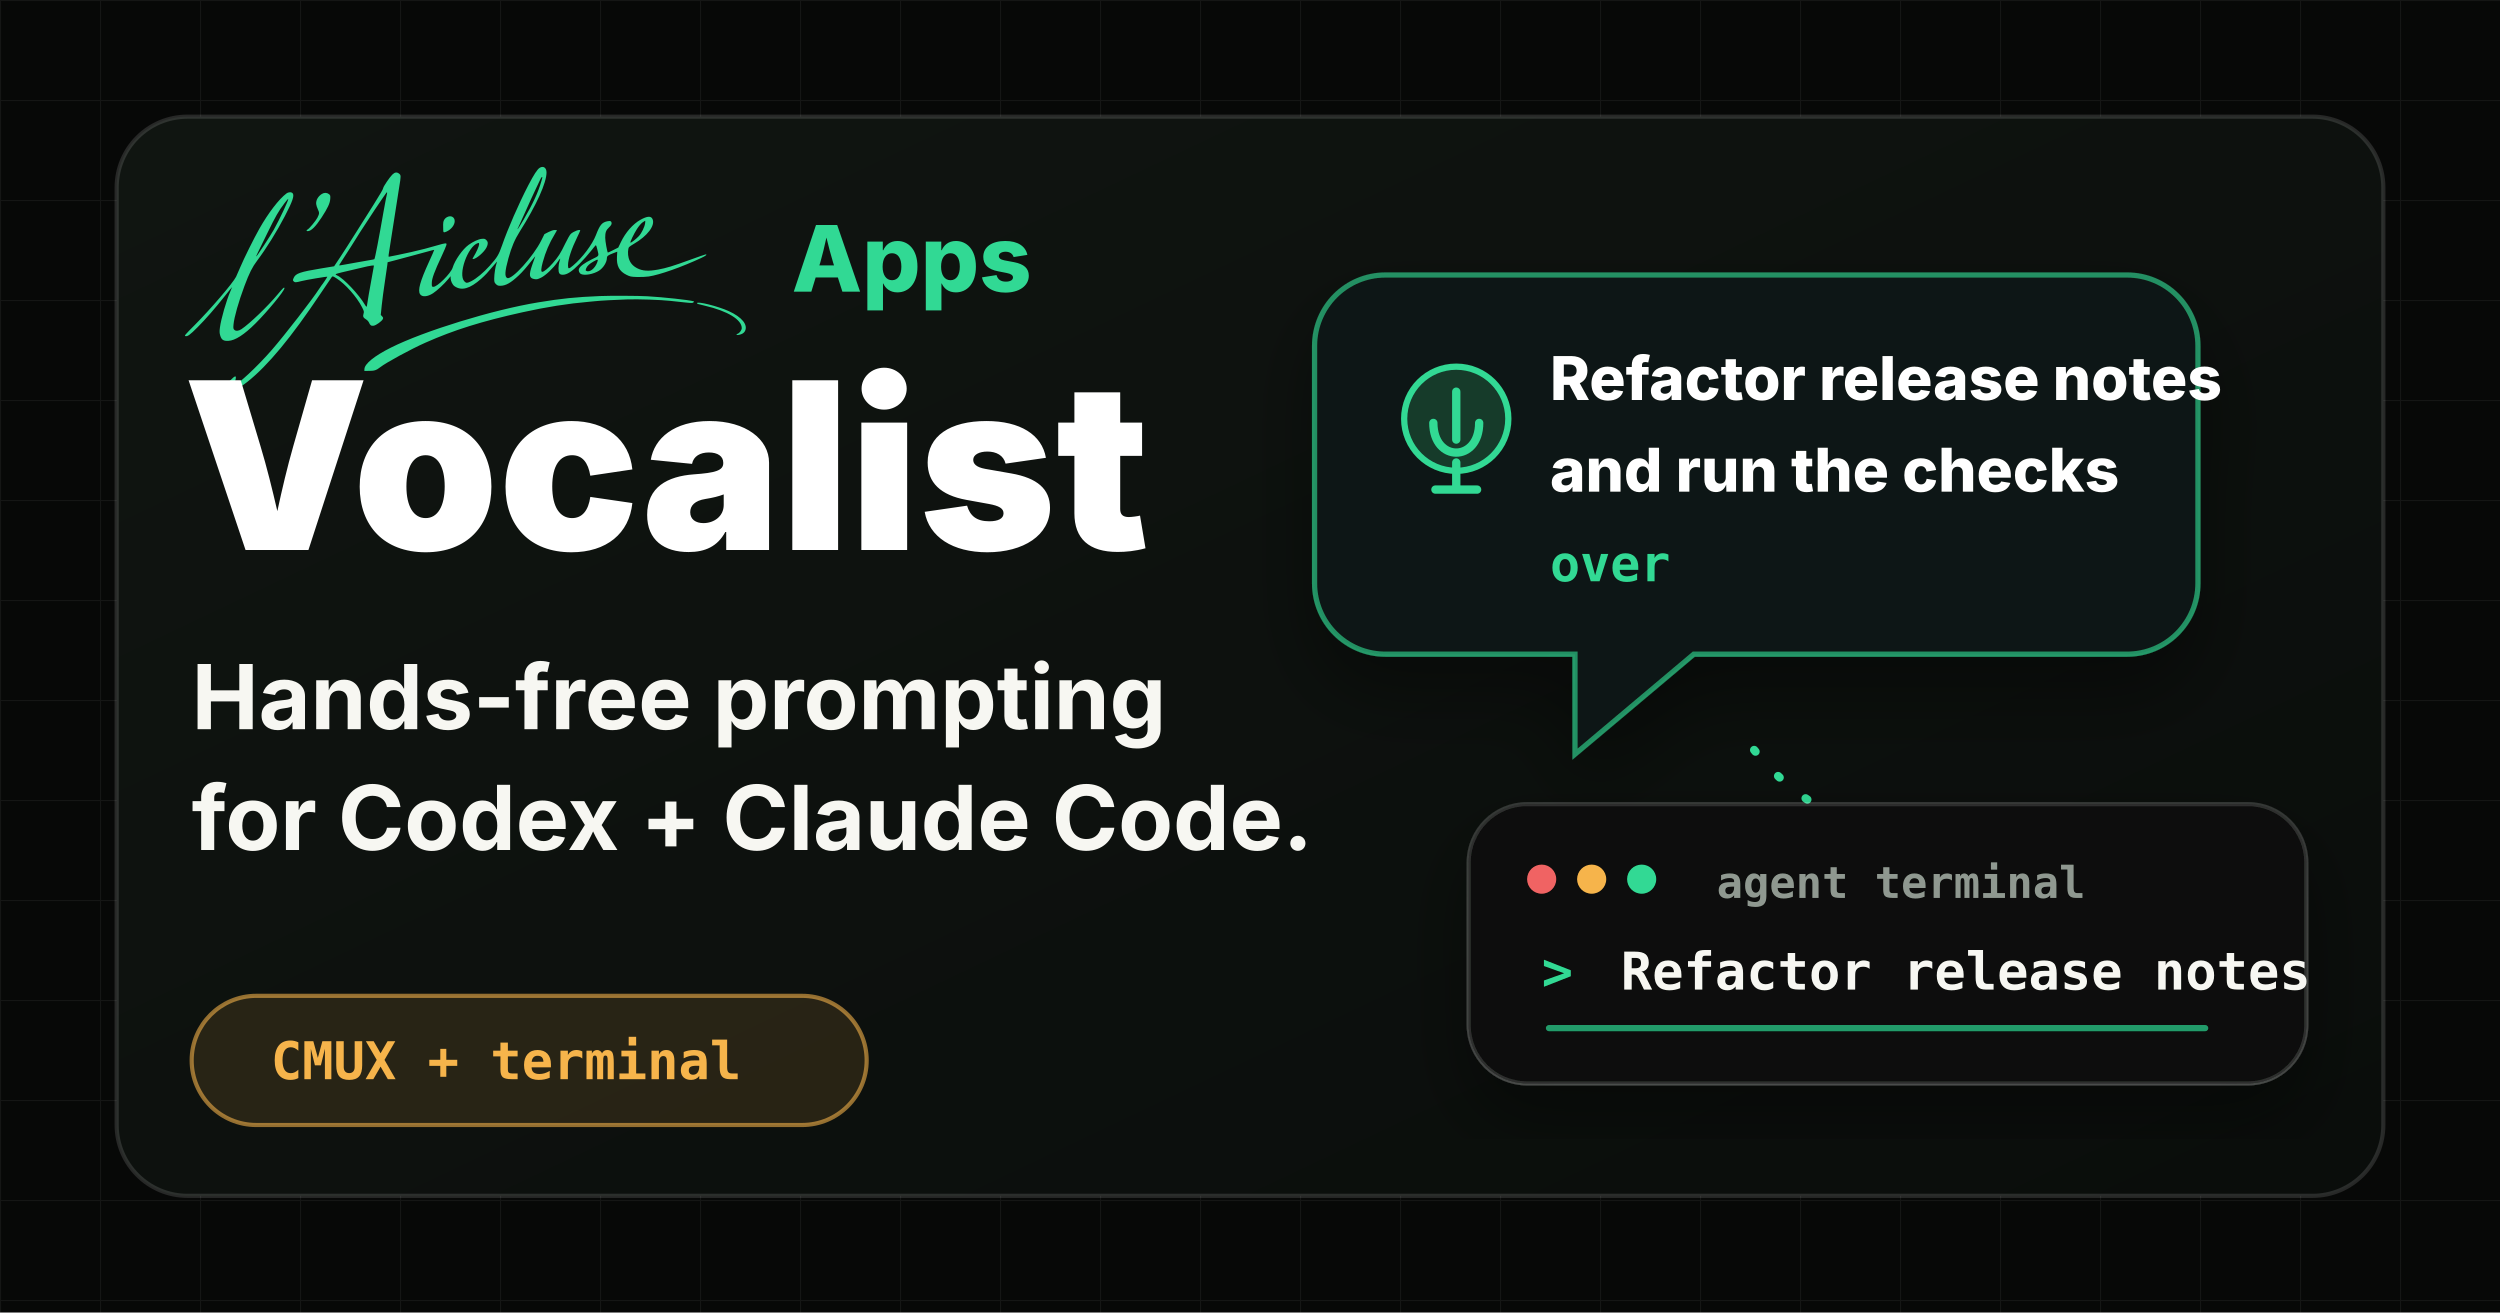
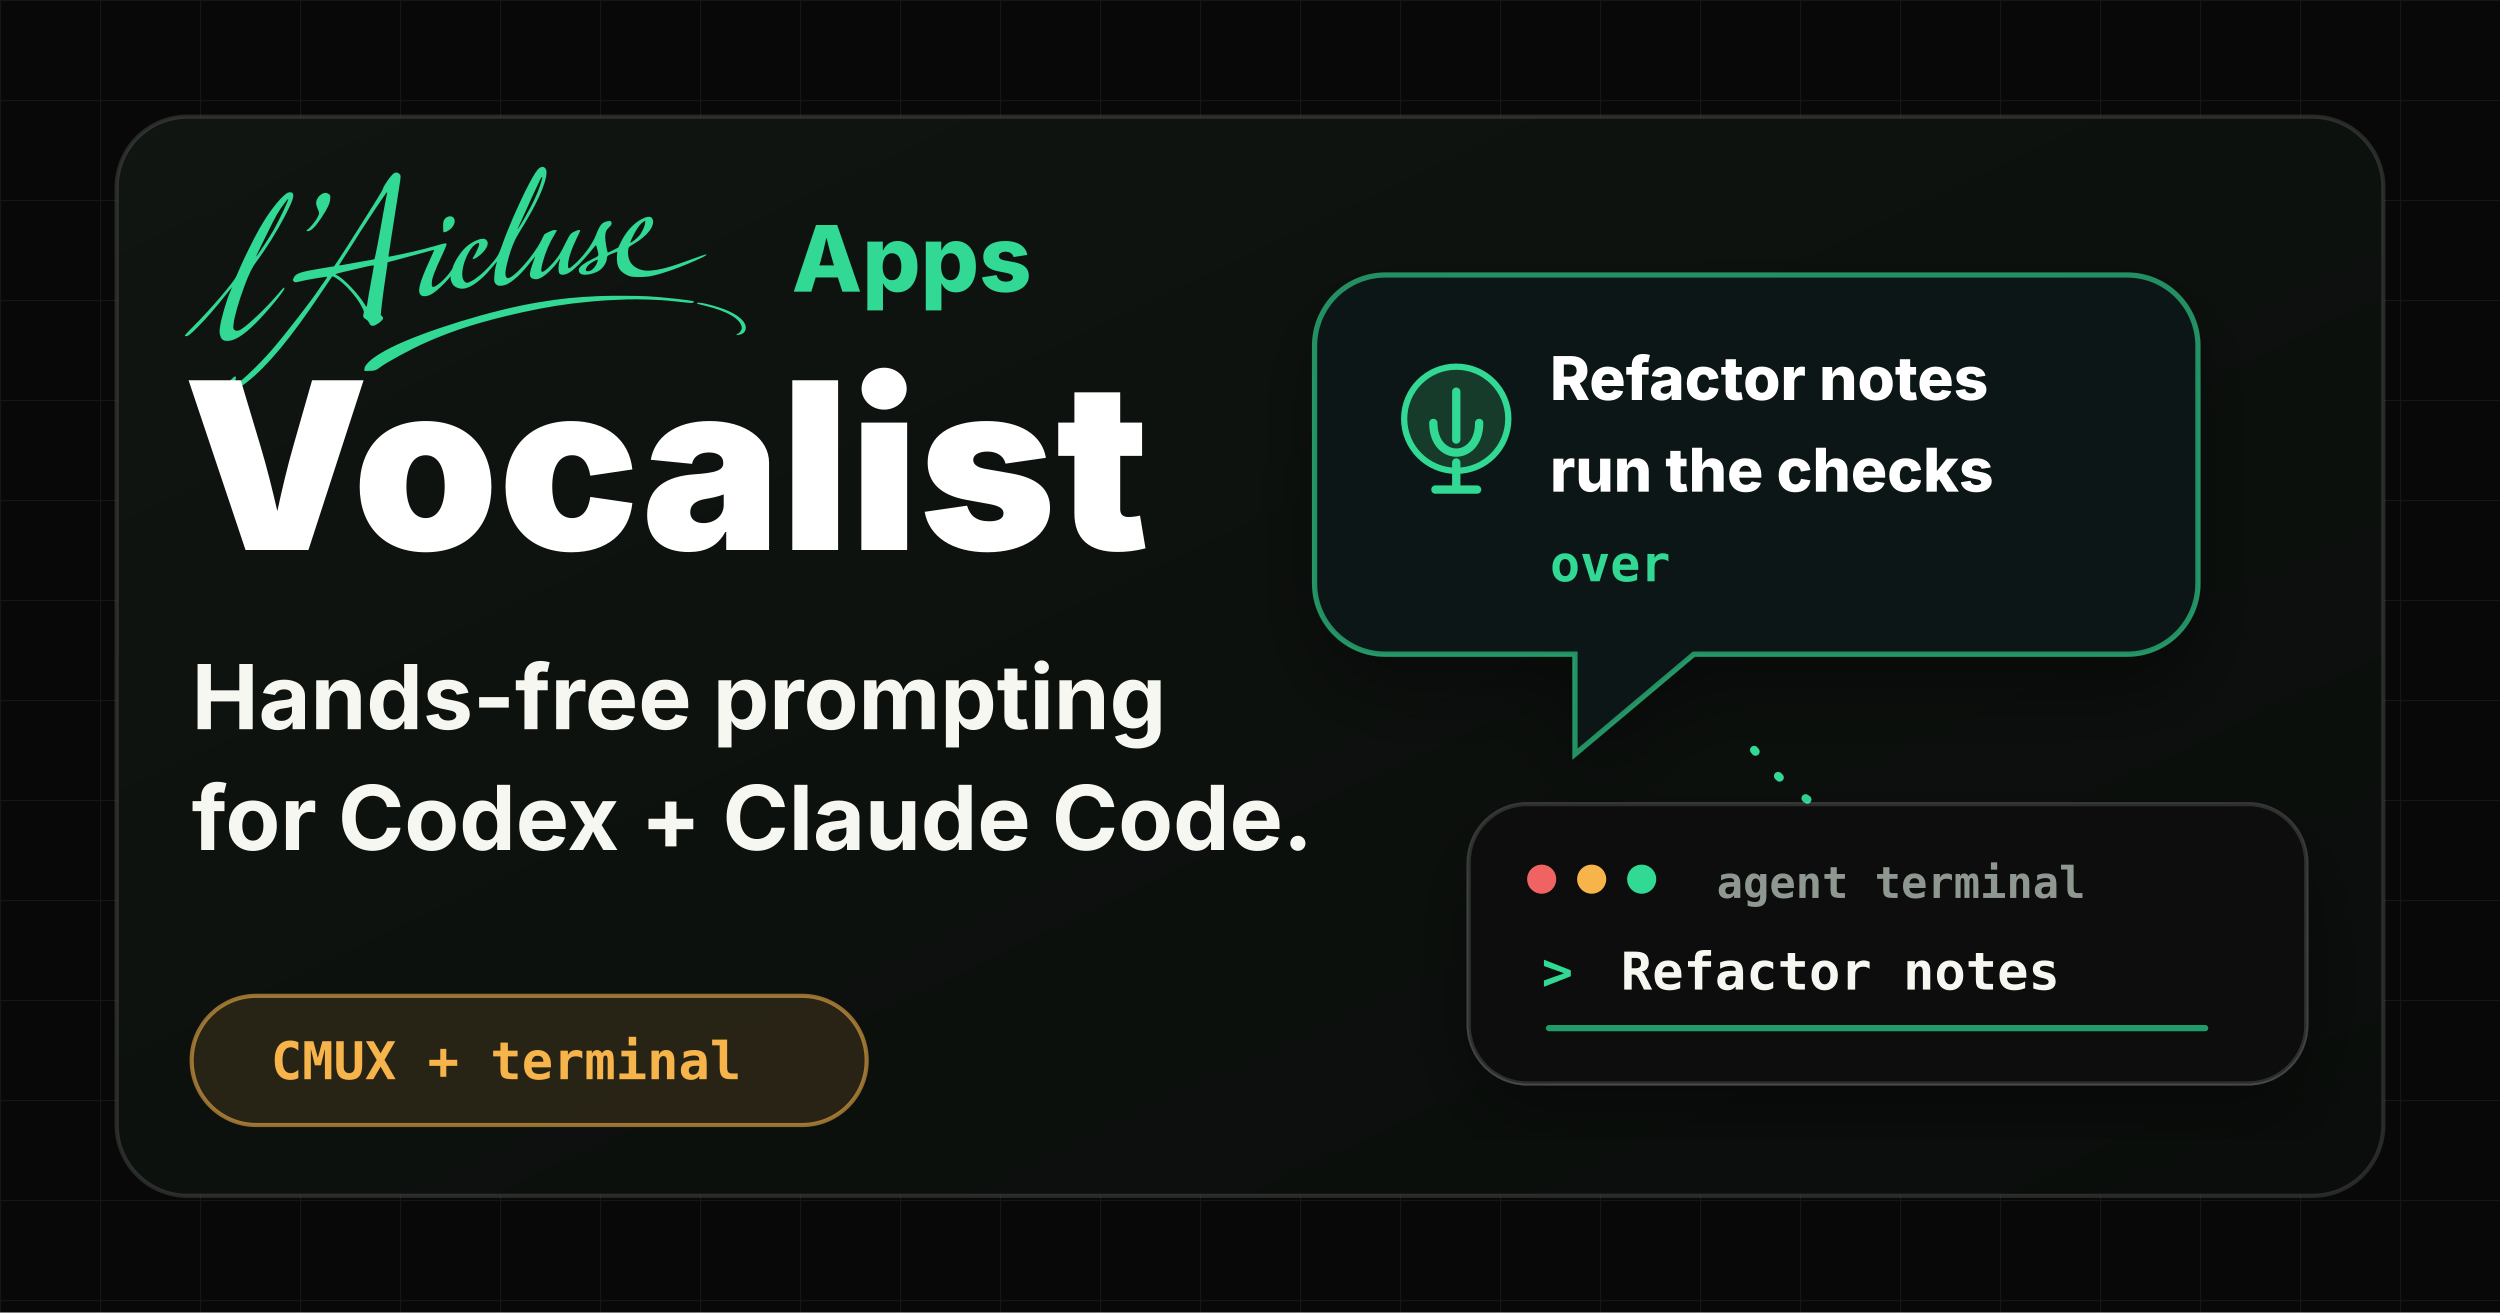
<svg xmlns="http://www.w3.org/2000/svg" width="1200" height="630" viewBox="0 0 1200 630">
  <defs>
    <pattern id="grid" width="48" height="48" patternUnits="userSpaceOnUse">
      <path d="M 48 0 L 0 0 0 48" fill="none" stroke="rgba(255,255,255,0.055)" stroke-width="1" />
    </pattern>
    <linearGradient id="panel" x1="0%" y1="0%" x2="100%" y2="100%">
      <stop offset="0%" stop-color="#101511" />
      <stop offset="100%" stop-color="#0a0d0b" />
    </linearGradient>
    <filter id="softShadow" x="-20%" y="-20%" width="140%" height="140%">
      <feDropShadow dx="0" dy="18" stdDeviation="18" flood-color="#000000" flood-opacity="0.38" />
    </filter>
  </defs>
  <rect width="1200" height="630" fill="#070807" />
  <rect width="1200" height="630" fill="url(#grid)" />
  <rect x="56" y="56" width="1088" height="518" rx="34" fill="url(#panel)" stroke="rgba(255,255,255,0.13)" stroke-width="2" />
  <g transform="translate(88 80) scale(0.278926)">
    <path d="M 613.232 1.974 C 609.144 4.499, 603.175 13.673, 593.608 32.135 C 577.159 63.876, 558.169 107.354, 548.460 135.500 C 542.924 151.549, 540.034 156.315, 527.120 170.703 C 516.751 182.256, 504.238 192.708, 495.590 197.040 C 488.360 200.661, 486.977 200.704, 483.684 197.412 C 472.260 185.988, 489.408 137.084, 506.769 131.573 C 508.720 130.954, 509 131.222, 509 133.711 C 509 136.694, 504.099 147.714, 499.610 154.826 C 497.522 158.134, 497.297 159, 498.527 159 C 503.947 159, 517.907 146.954, 521.795 138.924 C 524.702 132.918, 524.603 129.512, 521.428 126.337 C 519.173 124.082, 518.214 123.817, 513.671 124.194 C 507.979 124.666, 498.526 128.995, 490.754 134.688 C 480.357 142.304, 467.245 161.076, 463.490 173.722 C 460.579 183.523, 436.366 207.528, 430.121 206.804 C 427.584 206.510, 427.502 206.292, 427.577 200 C 427.666 192.476, 432.070 180.543, 444.739 153.500 C 448.861 144.700, 452.458 136.263, 452.731 134.750 C 453.166 132.338, 452.913 132, 450.672 132 C 449.266 132, 443.028 133.541, 436.808 135.425 C 424.594 139.124, 407.140 143.637, 392 147.010 C 377.672 150.203, 354.630 155, 353.626 155 C 353.138 155, 353.027 153.313, 353.380 151.250 C 353.733 149.188, 355.599 137.150, 357.527 124.500 C 363.255 86.919, 368.952 50.482, 371.557 34.763 C 374.671 15.976, 374.660 14.665, 371.365 12.073 C 367.371 8.931, 363.923 9.420, 359.525 13.750 C 355.123 18.085, 344 34.517, 344 36.685 C 344 37.491, 342.195 41.155, 339.988 44.826 C 332.551 57.200, 322.478 73.441, 316.311 83 C 312.941 88.225, 303.413 103.300, 295.139 116.500 C 286.865 129.700, 275.462 147.460, 269.798 155.968 L 259.500 171.435 236.827 175.170 C 200.996 181.073, 193.383 183.692, 189.983 191.287 C 188.265 195.125, 188.242 195.610, 189.711 197.233 C 191.740 199.476, 193.741 199.435, 203 196.965 C 210.481 194.968, 247.134 188.801, 247.765 189.432 C 248.067 189.734, 239.334 202.817, 238.041 204 C 237.740 204.275, 235.741 207.200, 233.598 210.500 C 221.214 229.568, 175.867 288.056, 152.577 315 C 127.747 343.726, 91.306 377.639, 88.396 374.729 C 88.113 374.446, 88.561 371.613, 89.392 368.432 C 91.951 358.631, 89.930 358.497, 80.648 367.851 C 74.904 373.639, 73.760 375.369, 73.273 379.003 C 72.809 382.460, 73.058 383.569, 74.539 384.652 C 80.039 388.674, 94.368 382.904, 110.273 370.262 C 145.718 342.088, 185.728 293.792, 236.409 218 C 246.155 203.425, 254.763 190.721, 255.538 189.770 C 256.850 188.158, 257.392 188.318, 263.401 192.086 C 278.576 201.600, 298.457 224.036, 307.511 241.862 C 311.003 248.738, 311.173 249.479, 310.086 253.106 C 308.656 257.881, 309.609 259.982, 314.523 262.881 C 316.527 264.063, 318.710 266.456, 319.491 268.325 C 321.488 273.105, 323.392 274.360, 327.605 273.677 C 331.816 272.993, 341.623 265.921, 343.220 262.416 C 344.159 260.355, 343.978 259.605, 342.044 257.547 L 339.758 255.114 341.417 238.807 C 342.330 229.838, 344.830 211.025, 346.974 197 C 349.118 182.975, 351.013 169.927, 351.186 168.004 L 351.500 164.507 364 161.246 C 370.875 159.451, 386.625 155.215, 399 151.830 C 431.301 142.996, 431.323 142.990, 431.670 143.337 C 431.844 143.511, 427.774 152.844, 422.625 164.077 C 407.428 197.230, 403.106 212.934, 407.382 219.460 C 410.857 224.764, 420.173 224.077, 429.799 217.805 C 436.553 213.405, 448.849 201.928, 455.840 193.500 L 459.987 188.500 460.016 192 C 460.055 196.811, 463.187 203.294, 466.633 205.696 C 478.804 214.179, 493.122 210.183, 512.655 192.850 C 519.823 186.489, 523.646 182.398, 534.295 169.693 C 537.433 165.949, 540 163.107, 540 163.378 C 540 163.648, 539.514 165.137, 538.919 166.685 C 537.095 171.434, 535.003 185.130, 535.001 192.327 C 535 198.540, 535.263 199.417, 537.923 202.077 C 540.300 204.454, 541.699 205, 545.412 205 C 554.683 205, 563.371 200.134, 577.045 187.284 C 584.116 180.639, 589.313 174.637, 603.796 156.393 C 605.059 154.802, 605.841 154.028, 605.534 154.674 C 605.227 155.320, 602.911 161.816, 600.387 169.110 C 594.183 187.042, 595.071 192.138, 604.652 193.575 C 608.415 194.139, 610.074 193.747, 615.787 190.940 C 623.610 187.096, 637.044 174.304, 643.899 164.173 C 646.253 160.693, 648.344 158.011, 648.545 158.212 C 648.747 158.413, 648.189 160.586, 647.306 163.039 C 646.422 165.493, 645.655 170.715, 645.600 174.644 C 645.478 183.339, 647.211 186, 652.995 186 C 660.313 186, 668.519 180.685, 681.500 167.537 C 688.100 160.853, 697.065 150.797, 701.422 145.192 C 705.779 139.586, 709.630 135, 709.979 135 C 710.329 135, 711.351 138.037, 712.250 141.750 C 715.413 154.798, 716.468 152.806, 702.830 159.532 C 690.297 165.714, 682.526 171.486, 680.869 175.844 C 679.606 179.167, 681.356 183.386, 684.615 184.870 C 690.970 187.766, 706.033 184.906, 715.259 179.052 C 722.646 174.365, 728.746 164.684, 728.924 157.365 C 729.013 153.680, 730.642 152.435, 740.117 148.807 L 746.733 146.273 746.235 155.014 C 745.333 170.830, 750.206 180.022, 762.771 186.208 C 768.937 189.244, 770.355 189.529, 780.979 189.870 C 787.316 190.073, 796.275 189.680, 800.888 188.996 C 819.589 186.222, 857.844 172.722, 891.250 157.107 C 899.116 153.430, 902.117 151, 898.791 151 C 898.126 151, 886.314 155.102, 872.541 160.116 C 841.760 171.321, 831.750 174.380, 817 177.089 C 800.381 180.141, 790.327 179.536, 781.333 174.944 C 773.332 170.858, 768.771 165.461, 766.386 157.255 C 764.575 151.027, 764.943 140.979, 767.075 138.409 C 767.767 137.576, 771.521 135.044, 775.417 132.782 C 798.590 119.333, 812.151 101.478, 807.553 90.473 C 805.047 84.474, 798.569 84.795, 786.500 91.516 C 773.672 98.659, 760.801 113.385, 752.902 129.953 L 748.500 139.188 739.646 143.656 C 734.776 146.114, 730.668 147.984, 730.517 147.812 C 729.288 146.411, 726 127.822, 726 122.275 C 726 113.063, 727.385 109.334, 732.637 104.409 C 735.566 101.663, 737 99.484, 737 97.781 C 737 93.756, 734.996 92.768, 729.384 94.026 C 720.222 96.079, 716.755 100.326, 710.049 117.717 C 703.774 133.989, 686.692 156.745, 670.698 170.141 C 663.089 176.514, 662 176.454, 662 169.660 C 662 159.412, 667.915 141.446, 678.146 120.617 C 680.816 115.181, 683 110.343, 683 109.867 C 683 107.043, 671.483 111.234, 666.668 115.809 C 665.111 117.289, 660.778 124.866, 657.040 132.648 C 649.008 149.366, 645.379 155.038, 635.442 166.404 C 628.037 174.874, 620.536 181, 617.570 181 C 615.236 181, 615.559 175.110, 618.474 164.500 C 623.394 146.589, 629.914 131.345, 639.013 116.479 C 641.206 112.896, 643 109.748, 643 109.482 C 643 109.217, 641.246 109, 639.103 109 C 636.601 109, 632.735 110.271, 628.309 112.548 L 621.412 116.095 615.820 127.298 C 602.220 154.543, 565.783 194.817, 557.582 191.670 C 552.675 189.787, 553.190 180.323, 559.429 157.732 C 564.844 138.125, 570.184 125.570, 579.182 111.297 C 607.783 65.926, 625 27.843, 625 9.951 C 625 1.815, 619.513 -1.904, 613.232 1.974 M 614.616 21.250 C 613.840 23.038, 609.957 31.250, 605.987 39.500 C 602.017 47.750, 594.753 63.659, 589.846 74.854 C 584.939 86.049, 579.561 97.907, 577.896 101.205 C 571.959 112.967, 575.927 107.830, 585.525 91.329 C 601.863 63.240, 610.637 44.254, 616.089 25.190 C 618.332 17.345, 618.248 18, 617.013 18 C 616.471 18, 615.392 19.462, 614.616 21.250 M 177.385 46.163 C 164.511 55.816, 146.109 79.815, 130.737 107 C 121.470 123.388, 104.117 158.352, 97.975 173.012 C 95.097 179.880, 91.841 187.300, 90.739 189.500 C 85.345 200.273, 46.311 245.824, 19.398 272.751 C 3.079 289.078, 1.401 291.062, 3.471 291.582 C 7.281 292.538, 11.284 289.632, 24.595 276.244 C 39.137 261.619, 54.371 244.159, 71.822 222.118 C 78.520 213.657, 84 206.958, 84 207.229 C 84 207.501, 82.706 210.598, 81.125 214.112 C 74.373 229.112, 64.795 262.214, 62.951 276.916 C 62.094 283.751, 62.189 286.138, 63.496 290.634 C 65.638 298.004, 69.097 300.243, 77.598 299.767 C 89.228 299.114, 104.591 289.238, 124.001 269.937 C 144.828 249.226, 173.983 213.837, 173.996 209.250 C 174.005 206.437, 171.652 208.560, 162.360 219.750 C 145.336 240.253, 113.929 270.401, 99.973 279.637 C 95.068 282.883, 90.314 283.314, 87.747 280.747 C 85.963 278.963, 85.802 277.906, 86.356 271.615 C 87.440 259.323, 95.154 232.157, 105.131 205.500 C 113.622 182.812, 118.578 172.932, 127.205 161.500 C 142.573 141.132, 161.111 111.326, 174.784 85 C 187.856 59.831, 191.209 50.170, 188.309 46.030 C 186.401 43.307, 181.108 43.371, 177.385 46.163 M 329.341 74.261 C 318.254 90.893, 306.834 108.325, 303.964 113 C 296.621 124.959, 282.693 146.888, 275.801 157.342 C 272.595 162.206, 269.476 167.110, 268.871 168.240 C 267.837 170.173, 267.972 170.254, 271.136 169.603 C 272.986 169.222, 276.300 168.664, 278.500 168.364 C 280.700 168.063, 290.375 166.326, 300 164.502 C 309.625 162.679, 319.772 160.890, 322.548 160.527 C 325.324 160.165, 328.118 159.545, 328.756 159.151 C 329.769 158.525, 336.642 122.852, 344.583 77 C 345.964 69.025, 347.769 59.350, 348.593 55.500 C 349.418 51.650, 350.305 47.487, 350.565 46.250 C 350.825 45.013, 350.692 44.005, 350.269 44.011 C 349.846 44.018, 340.429 57.630, 329.341 74.261 M 238.500 46.871 C 231.894 50.973, 228.080 57.637, 228.590 64.183 C 228.749 66.208, 230.062 70.368, 231.508 73.426 C 234.344 79.421, 234.279 80.640, 230.737 87.830 C 228.300 92.775, 216.999 106.395, 214.001 108 C 211.408 109.387, 211.434 111, 214.050 111 C 219.766 111, 227.679 103.215, 237.862 87.572 C 248.452 71.302, 252.343 62.978, 252.814 55.582 C 253.187 49.717, 253.036 49.174, 250.472 47.156 C 247.106 44.509, 242.481 44.398, 238.500 46.871 M 174.030 62.961 C 164.049 76.073, 158.384 85.953, 144.769 114 C 137.693 128.575, 130.341 143.603, 128.430 147.395 C 126.520 151.187, 125.144 154.477, 125.373 154.706 C 125.980 155.314, 149.768 119.056, 155.687 108.500 C 165.867 90.347, 181.737 56.404, 180.584 55.251 C 180.370 55.037, 177.421 58.506, 174.030 62.961 M 454.034 86.711 C 449.311 89.149, 446.896 93.639, 447.075 99.651 C 447.155 102.318, 447.227 106.412, 447.236 108.750 C 447.253 113.390, 448.016 113.815, 452.703 111.794 C 460.822 108.293, 467 100.453, 467 93.651 C 467 86.752, 460.595 83.324, 454.034 86.711 M 790.100 96.043 C 787.647 97.820, 783.707 102.499, 780.629 107.293 C 775.288 115.610, 768.485 129.818, 769.404 130.738 C 770.205 131.538, 779.308 124.475, 783.911 119.481 C 788.663 114.325, 793.798 103.753, 794.682 97.304 C 795.006 94.937, 795.053 93, 794.786 93 C 794.519 93, 792.410 94.369, 790.100 96.043 M 706 163.127 C 698.920 167.128, 695.114 170.656, 693.303 174.895 C 692.107 177.694, 692.084 178.438, 693.176 179.130 C 698.916 182.769, 708.505 175.352, 712.415 164.250 C 714.258 159.014, 713.509 158.883, 706 163.127 M 316.500 171.610 C 313.200 172.374, 303.975 174.538, 296 176.420 C 288.025 178.301, 277.113 180.865, 271.750 182.117 C 266.387 183.369, 262 184.765, 262 185.218 C 262 185.672, 263.238 186.579, 264.750 187.235 C 275.709 191.987, 302.259 220.049, 312.543 237.750 C 314.680 241.427, 316 241.925, 316 239.052 C 316 237.280, 320.884 209.137, 325.979 181.557 C 327.090 175.539, 328 170.476, 328 170.307 C 328 169.636, 322.181 170.295, 316.500 171.610 M 717 222.662 C 674.043 224.490, 651.770 226.768, 610.500 233.552 C 532.695 246.343, 414.458 282.684, 357.166 311.417 C 328.778 325.654, 312.061 339.179, 311.648 348.242 L 311.500 351.500 320 351.449 C 329.052 351.394, 332.136 350.347, 339 344.998 C 349.328 336.950, 392.043 313.770, 416.500 302.943 C 466.337 280.879, 513.166 266.205, 583.621 250.574 C 624.445 241.517, 662.168 235.562, 698 232.520 C 702.125 232.170, 707.075 231.699, 709 231.474 C 716.395 230.609, 744.353 229.061, 763.500 228.457 C 783.388 227.829, 820.621 229.083, 838.263 230.975 C 843.343 231.520, 853.992 232.665, 861.926 233.521 C 874.755 234.903, 876.519 234.909, 877.854 233.575 C 879.136 232.292, 879.147 232.009, 877.928 231.634 C 870.792 229.439, 826.265 224.602, 798.639 223.022 C 782.829 222.117, 734.774 221.906, 717 222.662 M 884 234.933 C 884 236.052, 884.603 236.244, 898 239.397 C 936.811 248.528, 961 263.309, 961 277.891 C 961 281.158, 957.071 286.525, 953.956 287.514 C 950.369 288.652, 951.779 290.264, 955.715 289.526 C 961.192 288.498, 964.773 286.339, 966.483 283.033 C 972.080 272.209, 961.397 258.966, 938.738 248.640 C 920.080 240.137, 884 231.102, 884 234.933" fill="#31d994" fill-rule="evenodd" />
  </g>
  <text x="380" y="140" font-family="Inter, -apple-system, 'Segoe UI', Roboto, sans-serif" font-size="44" font-weight="800" fill="#31d994">Apps</text>
  <text x="88" y="264" font-family="Inter, -apple-system, 'Segoe UI', Roboto, sans-serif" font-size="112" font-weight="850" fill="#ffffff">Vocalist</text>
  <text x="92" y="350" font-family="Inter, -apple-system, 'Segoe UI', Roboto, sans-serif" font-size="43" font-weight="750" fill="#f7f7f2">Hands-free prompting</text>
  <text x="92" y="408" font-family="Inter, -apple-system, 'Segoe UI', Roboto, sans-serif" font-size="43" font-weight="750" fill="#f7f7f2">for Codex + Claude Code.</text>
  <g>
    <rect x="92" y="478" width="324" height="62" rx="31" fill="rgba(246,180,75,0.12)" stroke="rgba(246,180,75,0.58)" stroke-width="2" />
    <text x="130" y="518" font-family="'SFMono-Regular', Menlo, Consolas, monospace" font-size="25" font-weight="800" fill="#f6b44b">CMUX + terminal</text>
  </g>
  <g filter="url(#softShadow)">
    <path d="M665 132 h356 a34 34 0 0 1 34 34 v114 a34 34 0 0 1 -34 34 h-208 l-57 48 v-48 h-91 a34 34 0 0 1 -34 -34 v-114 a34 34 0 0 1 34 -34 z" fill="#0f1713" stroke="rgba(49,217,148,0.62)" stroke-width="2.5" />
    <circle cx="699" cy="201" r="25" fill="rgba(49,217,148,0.18)" stroke="#31d994" stroke-width="3" />
    <path d="M699 188 v23 M688 203 c0 19 22 19 22 0 M699 222 v13 M689 235 h20" fill="none" stroke="#31d994" stroke-width="4" stroke-linecap="round" />
-     <text x="744" y="192" font-family="Inter, -apple-system, 'Segoe UI', Roboto, sans-serif" font-size="29" font-weight="800" fill="#ffffff">Refactor release notes</text>
-     <text x="744" y="236" font-family="Inter, -apple-system, 'Segoe UI', Roboto, sans-serif" font-size="29" font-weight="800" fill="#ffffff">and run the checks</text>
+     <text x="744" y="192" font-family="Inter, -apple-system, 'Segoe UI', Roboto, sans-serif" font-size="29" font-weight="800" fill="#ffffff" data-max-width="255" data-width-factor="0.58">Refactor notes</text>
+     <text x="744" y="236" font-family="Inter, -apple-system, 'Segoe UI', Roboto, sans-serif" font-size="29" font-weight="800" fill="#ffffff" data-max-width="255" data-width-factor="0.58">run the checks</text>
    <text x="744" y="279" font-family="'SFMono-Regular', Menlo, Consolas, monospace" font-size="24" font-weight="800" fill="#31d994">over</text>
  </g>
  <path d="M842 360 C862 385 888 399 930 408" fill="none" stroke="#31d994" stroke-width="4" stroke-linecap="round" stroke-dasharray="1 16" />
  <g filter="url(#softShadow)">
    <rect x="705" y="386" width="402" height="134" rx="28" fill="#080a08" stroke="rgba(255,255,255,0.15)" stroke-width="2" />
    <circle cx="740" cy="422" r="7" fill="#f06464" />
    <circle cx="764" cy="422" r="7" fill="#f6b44b" />
    <circle cx="788" cy="422" r="7" fill="#31d994" />
    <text x="824" y="431" font-family="'SFMono-Regular', Menlo, Consolas, monospace" font-size="21" font-weight="800" fill="#8f9890">agent terminal</text>
    <text x="740" y="475" font-family="'SFMono-Regular', Menlo, Consolas, monospace" font-size="25" font-weight="800" fill="#31d994">&gt;</text>
-     <text x="778" y="475" font-family="'SFMono-Regular', Menlo, Consolas, monospace" font-size="25" font-weight="700" fill="#f7f7f2">Refactor release notes</text>
+     <text x="778" y="475" font-family="'SFMono-Regular', Menlo, Consolas, monospace" font-size="25" font-weight="700" fill="#f7f7f2" data-max-width="285" data-width-factor="0.62">Refactor notes</text>
    <rect x="742" y="492" width="318" height="3" rx="1.5" fill="rgba(49,217,148,0.7)" />
  </g>
</svg>
